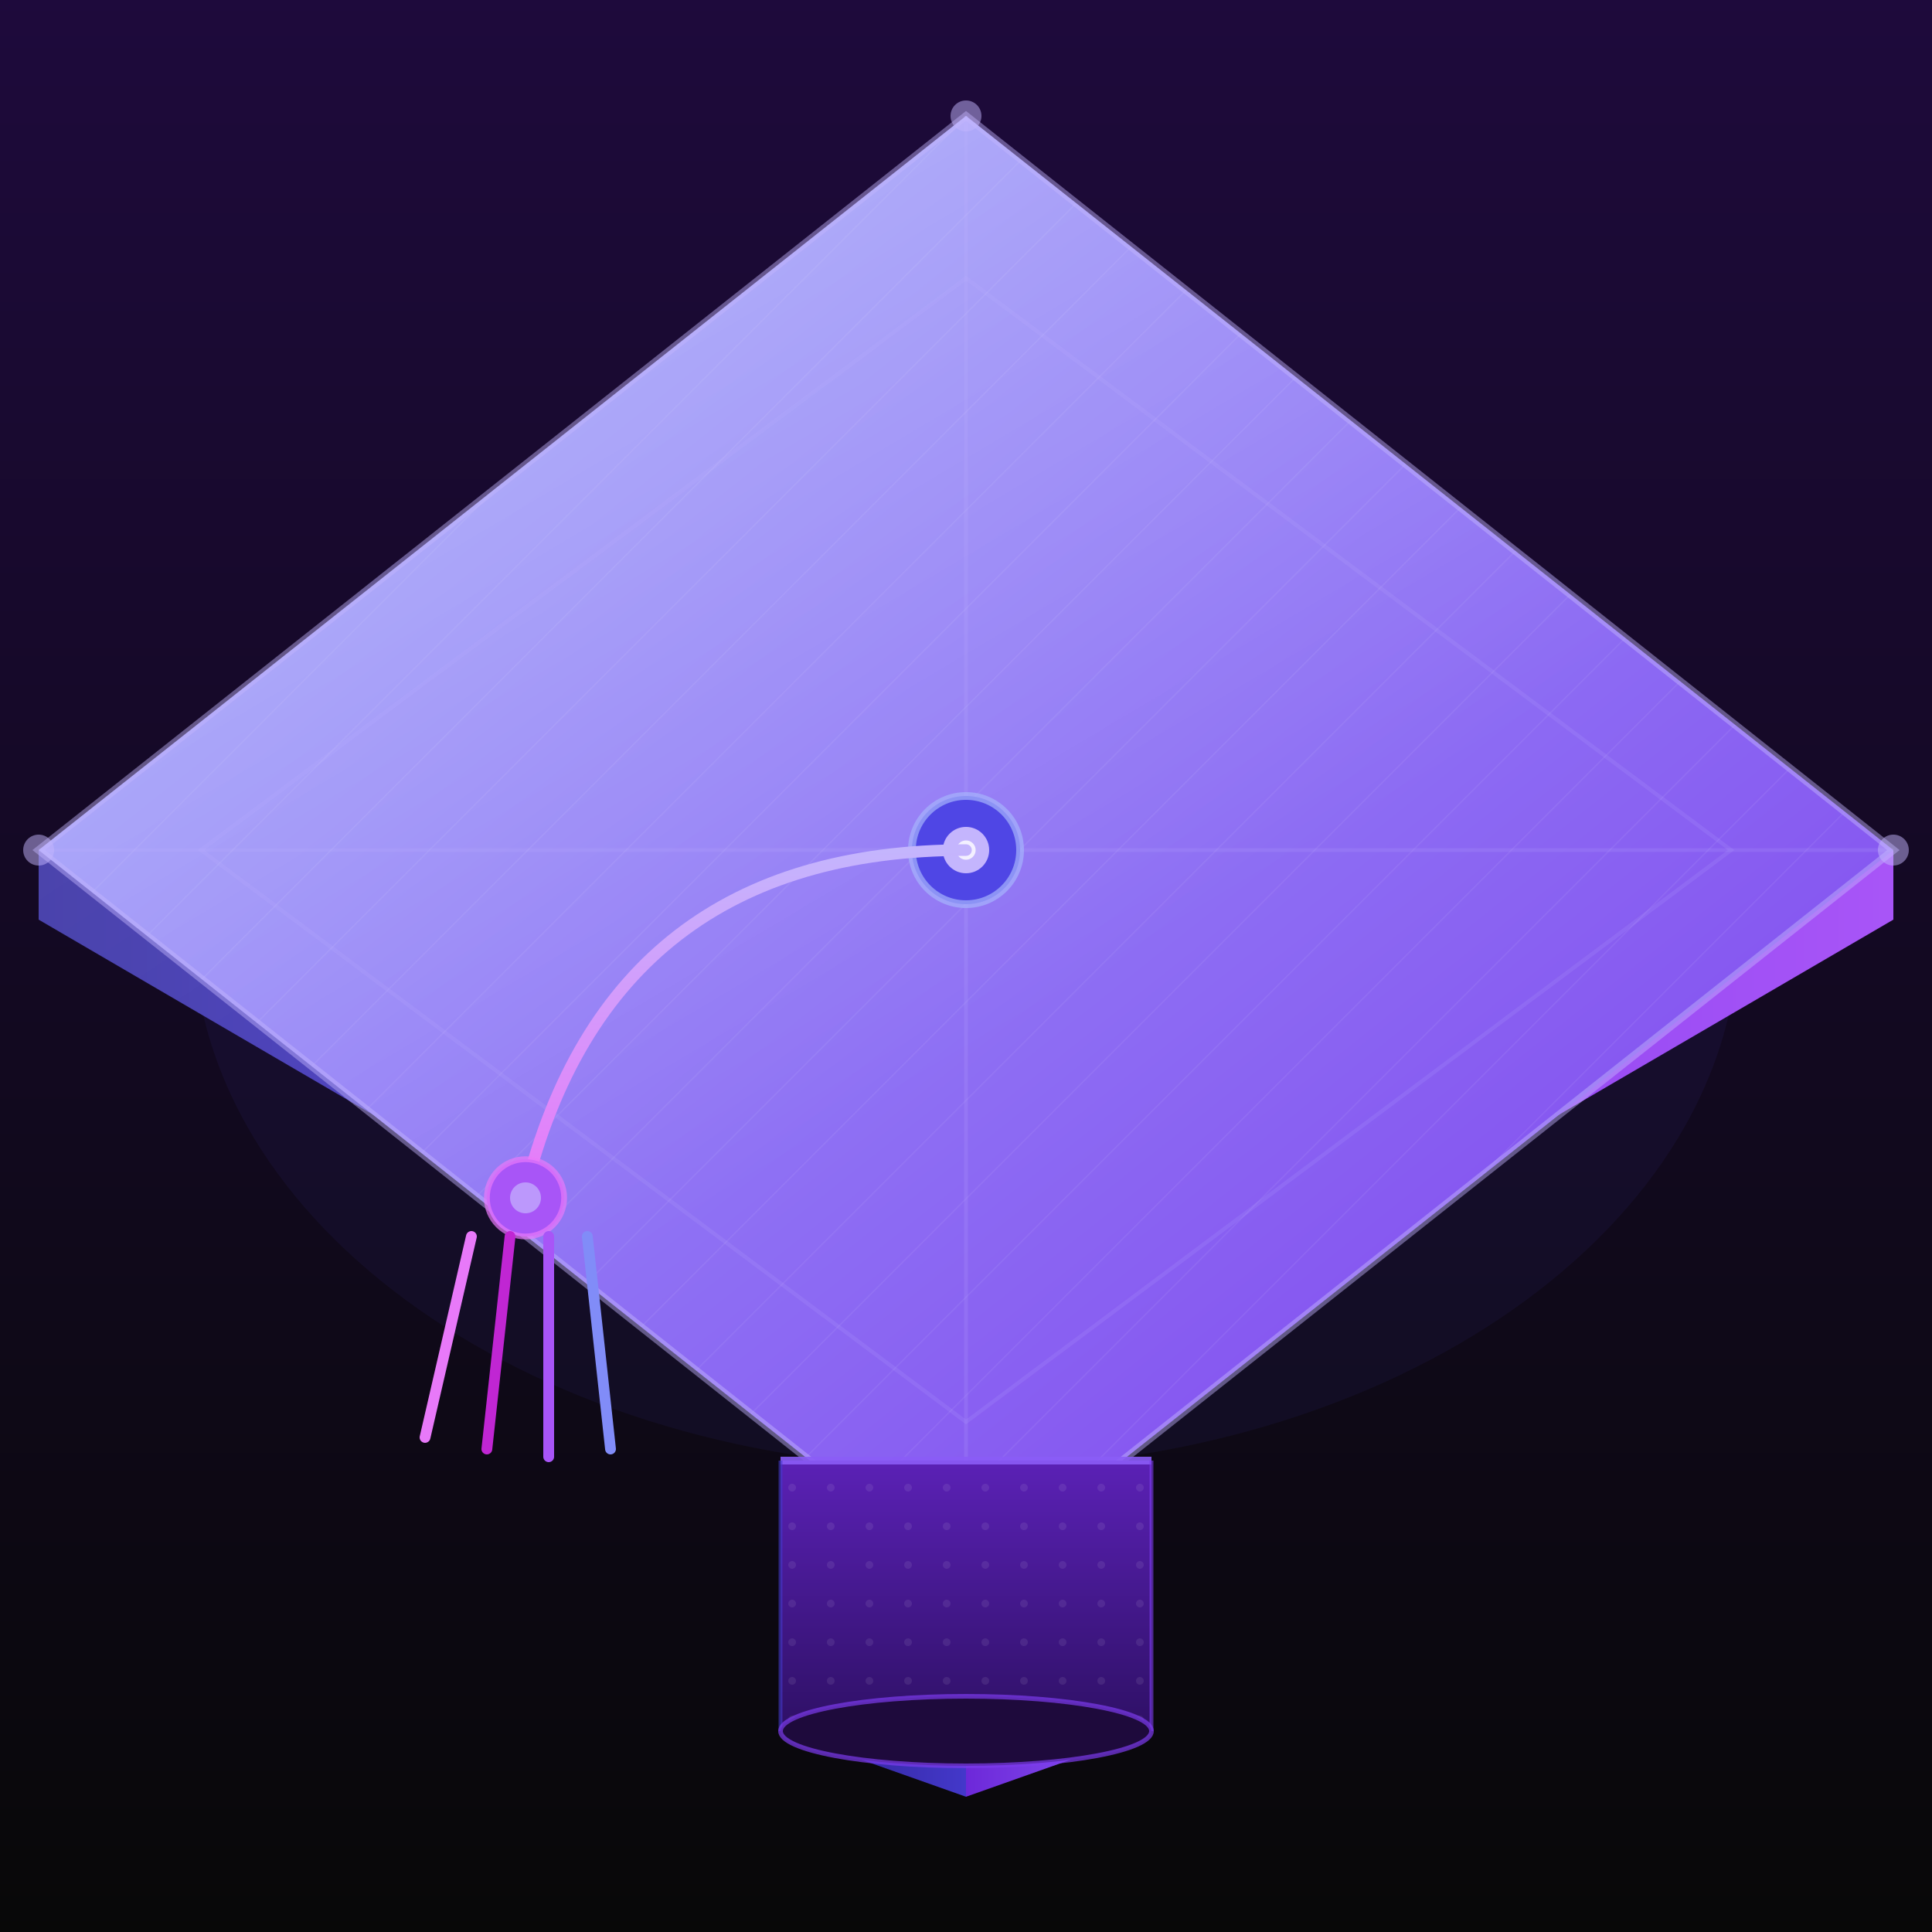
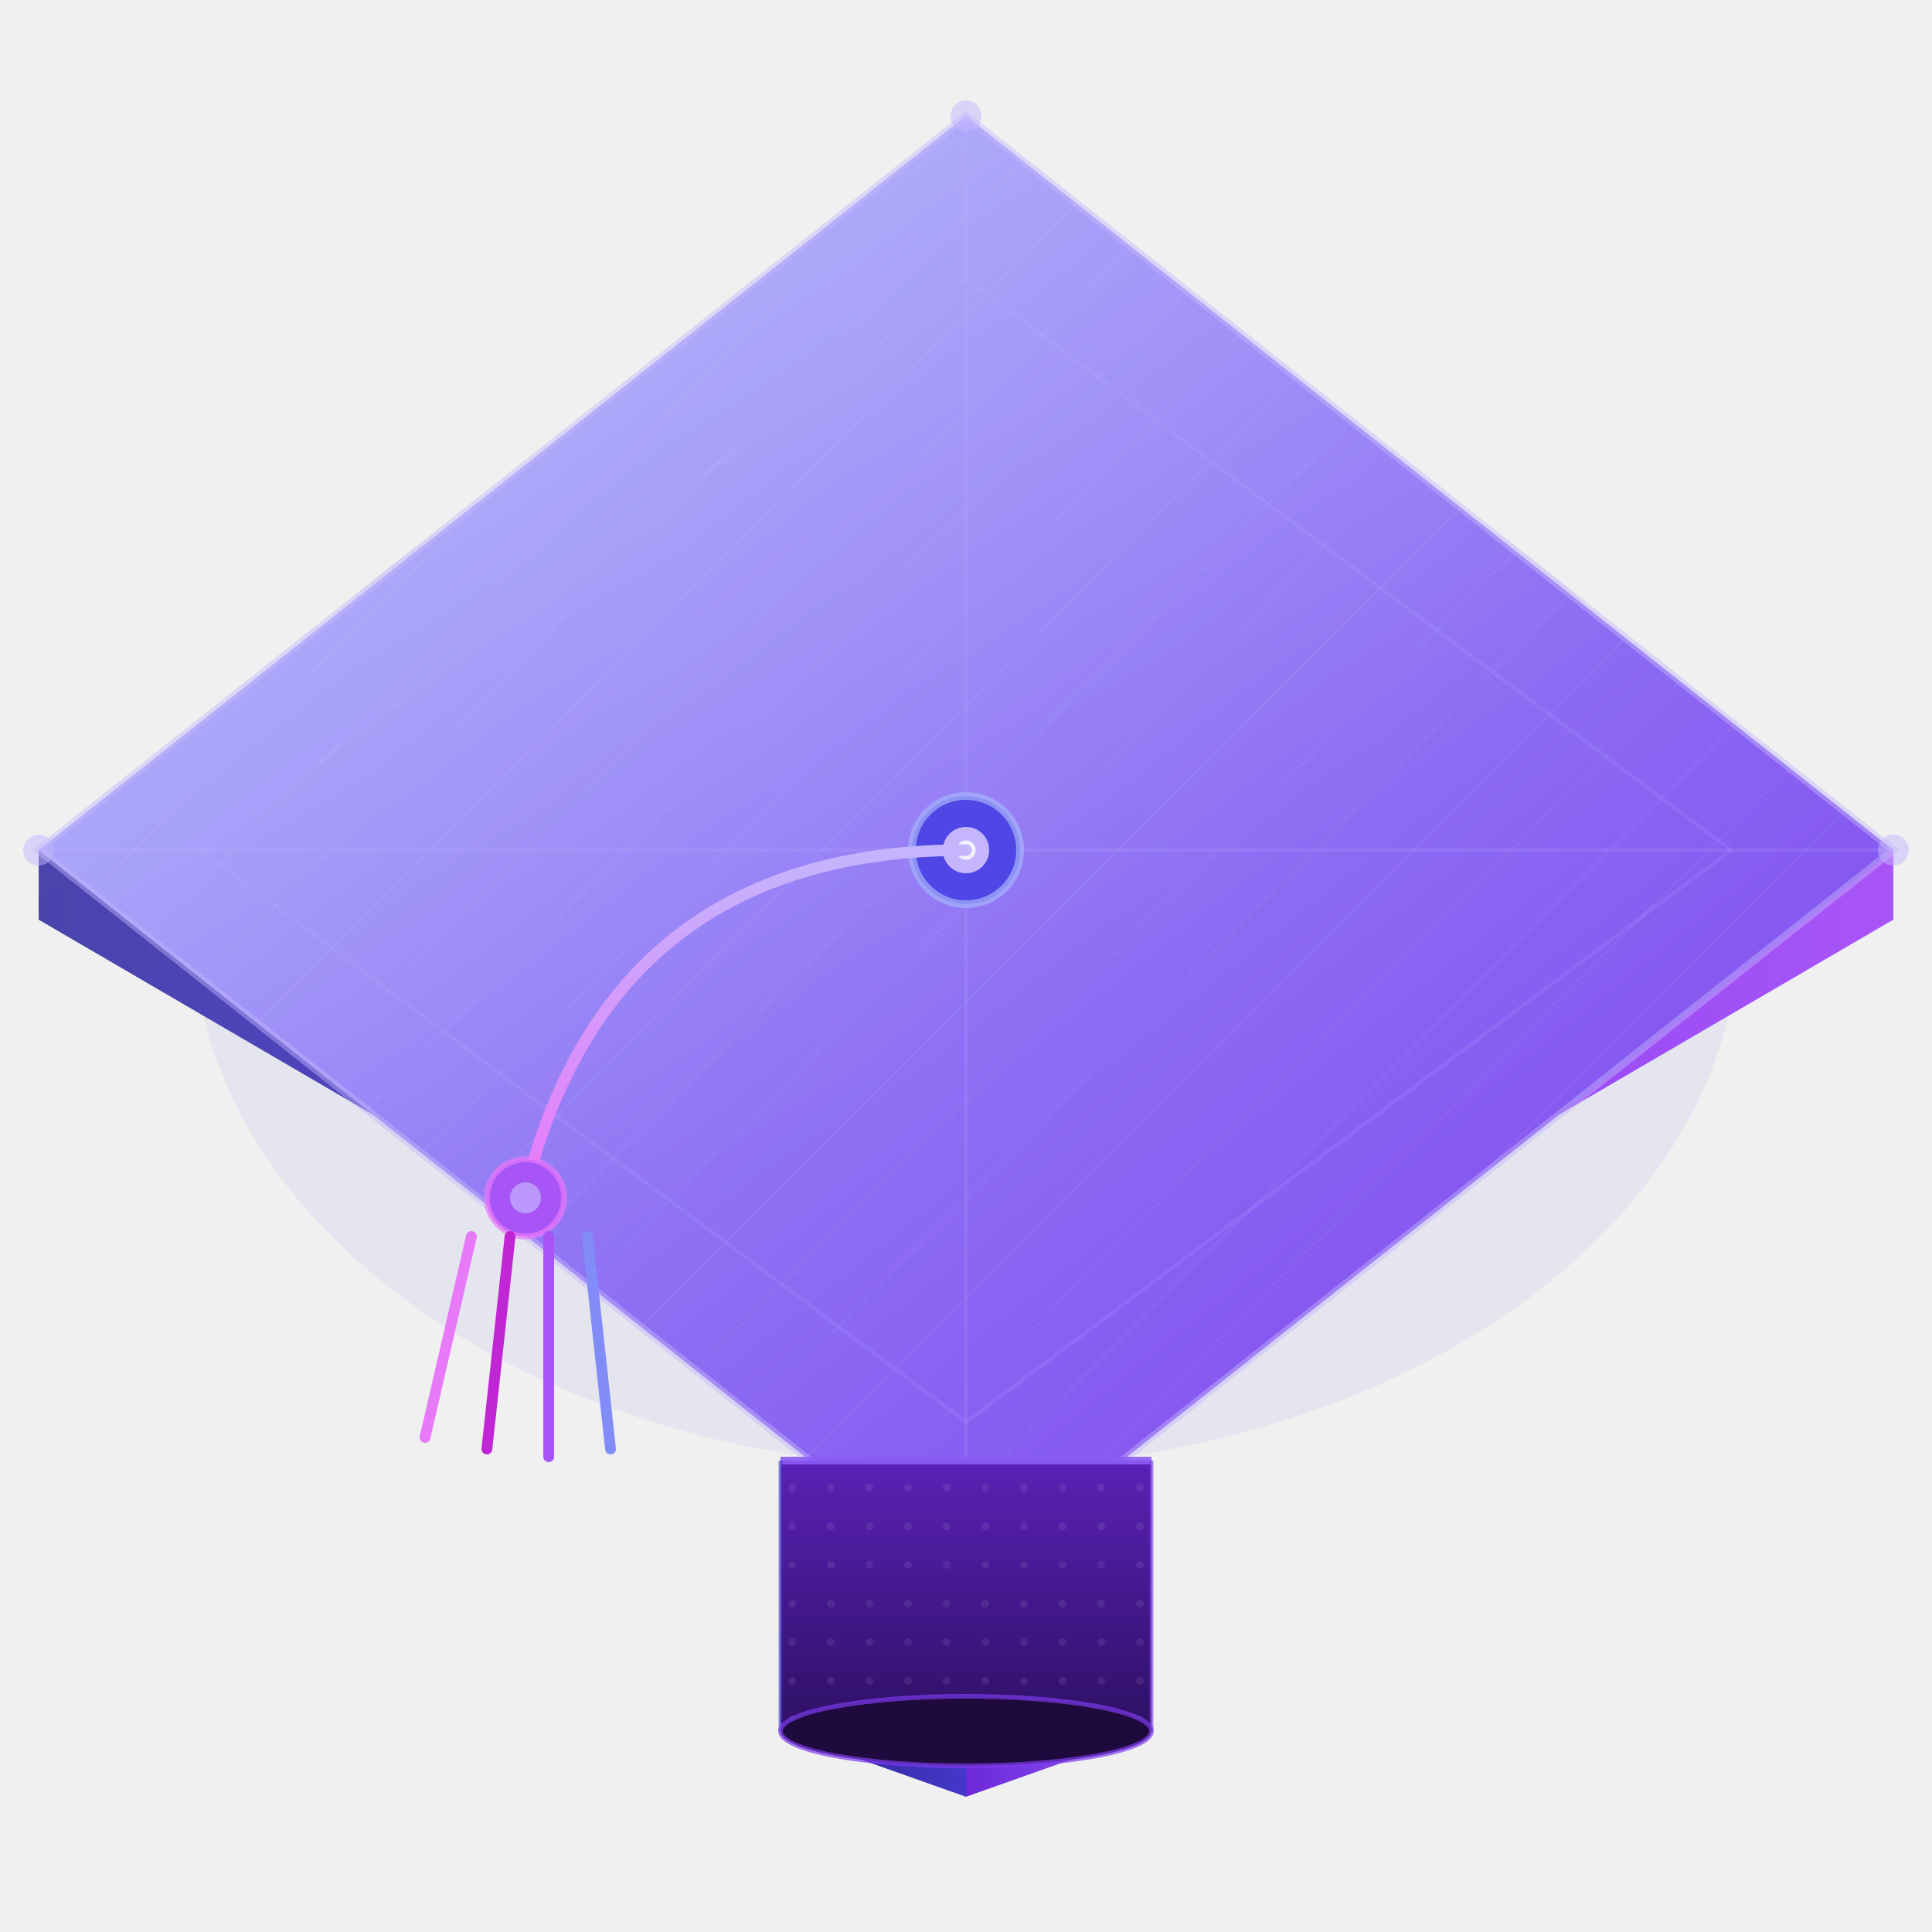
<svg xmlns="http://www.w3.org/2000/svg" width="500" height="500" viewBox="0 0 500 500" role="img">
  <defs>
    <linearGradient id="topFace" x1="0%" y1="0%" x2="100%" y2="100%">
      <stop offset="0%" stop-color="#a5b4fc" />
      <stop offset="100%" stop-color="#7c3aed" />
    </linearGradient>
    <linearGradient id="leftFace" x1="0%" y1="0%" x2="100%" y2="0%">
      <stop offset="0%" stop-color="#3730a3" />
      <stop offset="100%" stop-color="#5b46e5" />
    </linearGradient>
    <linearGradient id="rightFace" x1="0%" y1="0%" x2="100%" y2="0%">
      <stop offset="0%" stop-color="#7c3aed" />
      <stop offset="100%" stop-color="#a855f7" />
    </linearGradient>
    <linearGradient id="bodyLeft" x1="0%" y1="0%" x2="100%" y2="0%">
      <stop offset="0%" stop-color="#2e1f8a" />
      <stop offset="100%" stop-color="#4338ca" />
    </linearGradient>
    <linearGradient id="bodyRight" x1="0%" y1="0%" x2="100%" y2="0%">
      <stop offset="0%" stop-color="#6d28d9" />
      <stop offset="100%" stop-color="#8b5cf6" />
    </linearGradient>
    <linearGradient id="bodyFront" x1="0%" y1="0%" x2="0%" y2="100%">
      <stop offset="0%" stop-color="#5b21b6" />
      <stop offset="100%" stop-color="#2e1065" />
    </linearGradient>
    <linearGradient id="shine" x1="10%" y1="0%" x2="55%" y2="60%">
      <stop offset="0%" stop-color="#fff" stop-opacity="0.28" />
      <stop offset="100%" stop-color="#fff" stop-opacity="0" />
    </linearGradient>
    <linearGradient id="shineLeft" x1="0%" y1="0%" x2="100%" y2="100%">
      <stop offset="0%" stop-color="#fff" stop-opacity="0.10" />
      <stop offset="100%" stop-color="#fff" stop-opacity="0" />
    </linearGradient>
    <linearGradient id="tasselStr" x1="0%" y1="0%" x2="0%" y2="100%">
      <stop offset="0%" stop-color="#c4b5fd" />
      <stop offset="100%" stop-color="#e879f9" />
    </linearGradient>
    <linearGradient id="bgGlow" x1="50%" y1="0%" x2="50%" y2="100%">
      <stop offset="0%" stop-color="#1e0a3c" />
      <stop offset="100%" stop-color="#080808" />
    </linearGradient>
    <pattern id="hatch" patternUnits="userSpaceOnUse" width="18" height="18" patternTransform="rotate(45)">
      <line x1="0" y1="0" x2="0" y2="18" stroke="#fff" stroke-width="0.6" opacity="0.07" />
    </pattern>
    <pattern id="dots" patternUnits="userSpaceOnUse" width="10" height="10">
      <circle cx="5" cy="5" r="1" fill="#fff" opacity="0.08" />
    </pattern>
    <clipPath id="topClip">
      <polygon points="250,30  490,220  250,410  10,220" />
    </clipPath>
    <clipPath id="frontClip">
      <polygon points="202,378  298,378  298,448  202,448" />
    </clipPath>
  </defs>
-   <rect x="0" y="0" width="500" height="500" fill="url(#bgGlow)" />
  <ellipse cx="250" cy="240" rx="200" ry="140" fill="#4f46e5" opacity="0.07" />
  <polygon points="10,220  250,360  250,378  10,238" fill="url(#leftFace)" />
  <polygon points="10,220  250,360  250,378  10,238" fill="url(#shineLeft)" />
  <polygon points="490,220  250,360  250,378  490,238" fill="url(#rightFace)" />
  <polygon points="250,30  490,220  250,410  10,220" fill="url(#topFace)" />
  <polygon points="250,30  490,220  250,410  10,220" fill="url(#hatch)" clip-path="url(#topClip)" />
  <polygon points="250,30  490,220  250,410  10,220" fill="url(#shine)" />
  <polygon points="250,30  490,220  250,410  10,220" fill="none" stroke="#c4b5fd" stroke-width="2" opacity="0.45" />
  <polygon points="250,72  448,220  250,368  52,220" fill="none" stroke="#c4b5fd" stroke-width="1" opacity="0.13" />
  <line x1="250" y1="30" x2="250" y2="410" stroke="#c4b5fd" stroke-width="1" opacity="0.14" />
  <line x1="10" y1="220" x2="490" y2="220" stroke="#c4b5fd" stroke-width="1" opacity="0.14" />
  <circle cx="250" cy="30" r="4" fill="#c4b5fd" opacity="0.5" />
  <circle cx="490" cy="220" r="4" fill="#c4b5fd" opacity="0.5" />
  <circle cx="250" cy="410" r="4" fill="#c4b5fd" opacity="0.5" />
  <circle cx="10" cy="220" r="4" fill="#c4b5fd" opacity="0.5" />
  <polygon points="202,378  202,448  250,465  250,395" fill="url(#bodyLeft)" />
  <polygon points="298,378  298,448  250,465  250,395" fill="url(#bodyRight)" />
  <polygon points="202,378  298,378  298,448  202,448" fill="url(#bodyFront)" />
  <polygon points="202,378  298,378  298,448  202,448" fill="url(#dots)" clip-path="url(#frontClip)" />
  <line x1="202" y1="378" x2="298" y2="378" stroke="#8b5cf6" stroke-width="2" opacity="0.9" />
  <line x1="202" y1="378" x2="202" y2="448" stroke="#4338ca" stroke-width="1" opacity="0.6" />
  <line x1="298" y1="378" x2="298" y2="448" stroke="#7c3aed" stroke-width="1" opacity="0.6" />
  <ellipse cx="250" cy="448" rx="48" ry="9" fill="#1e0a3c" />
  <ellipse cx="250" cy="448" rx="48" ry="9" fill="none" stroke="#7c3aed" stroke-width="1.2" opacity="0.7" />
  <circle cx="250" cy="220" r="14" fill="#4f46e5" />
  <circle cx="250" cy="220" r="14" fill="none" stroke="#a5b4fc" stroke-width="2" opacity="0.7" />
  <circle cx="250" cy="220" r="6" fill="#c4b5fd" />
  <circle cx="250" cy="220" r="2.5" fill="#fff" opacity="0.8" />
  <path d="M250,220 Q158,220 136,308" fill="none" stroke="url(#tasselStr)" stroke-width="3" stroke-linecap="round" />
  <circle cx="136" cy="310" r="10" fill="#a855f7" />
  <circle cx="136" cy="310" r="10" fill="none" stroke="#e879f9" stroke-width="1.5" opacity="0.7" />
  <circle cx="136" cy="310" r="4" fill="#c4b5fd" opacity="0.7" />
  <line x1="122" y1="320" x2="110" y2="372" stroke="#e879f9" stroke-width="2.8" stroke-linecap="round" />
  <line x1="132" y1="320" x2="126" y2="375" stroke="#c026d3" stroke-width="2.8" stroke-linecap="round" />
  <line x1="142" y1="320" x2="142" y2="377" stroke="#a855f7" stroke-width="2.8" stroke-linecap="round" />
  <line x1="152" y1="320" x2="158" y2="375" stroke="#818cf8" stroke-width="2.8" stroke-linecap="round" />
</svg>
